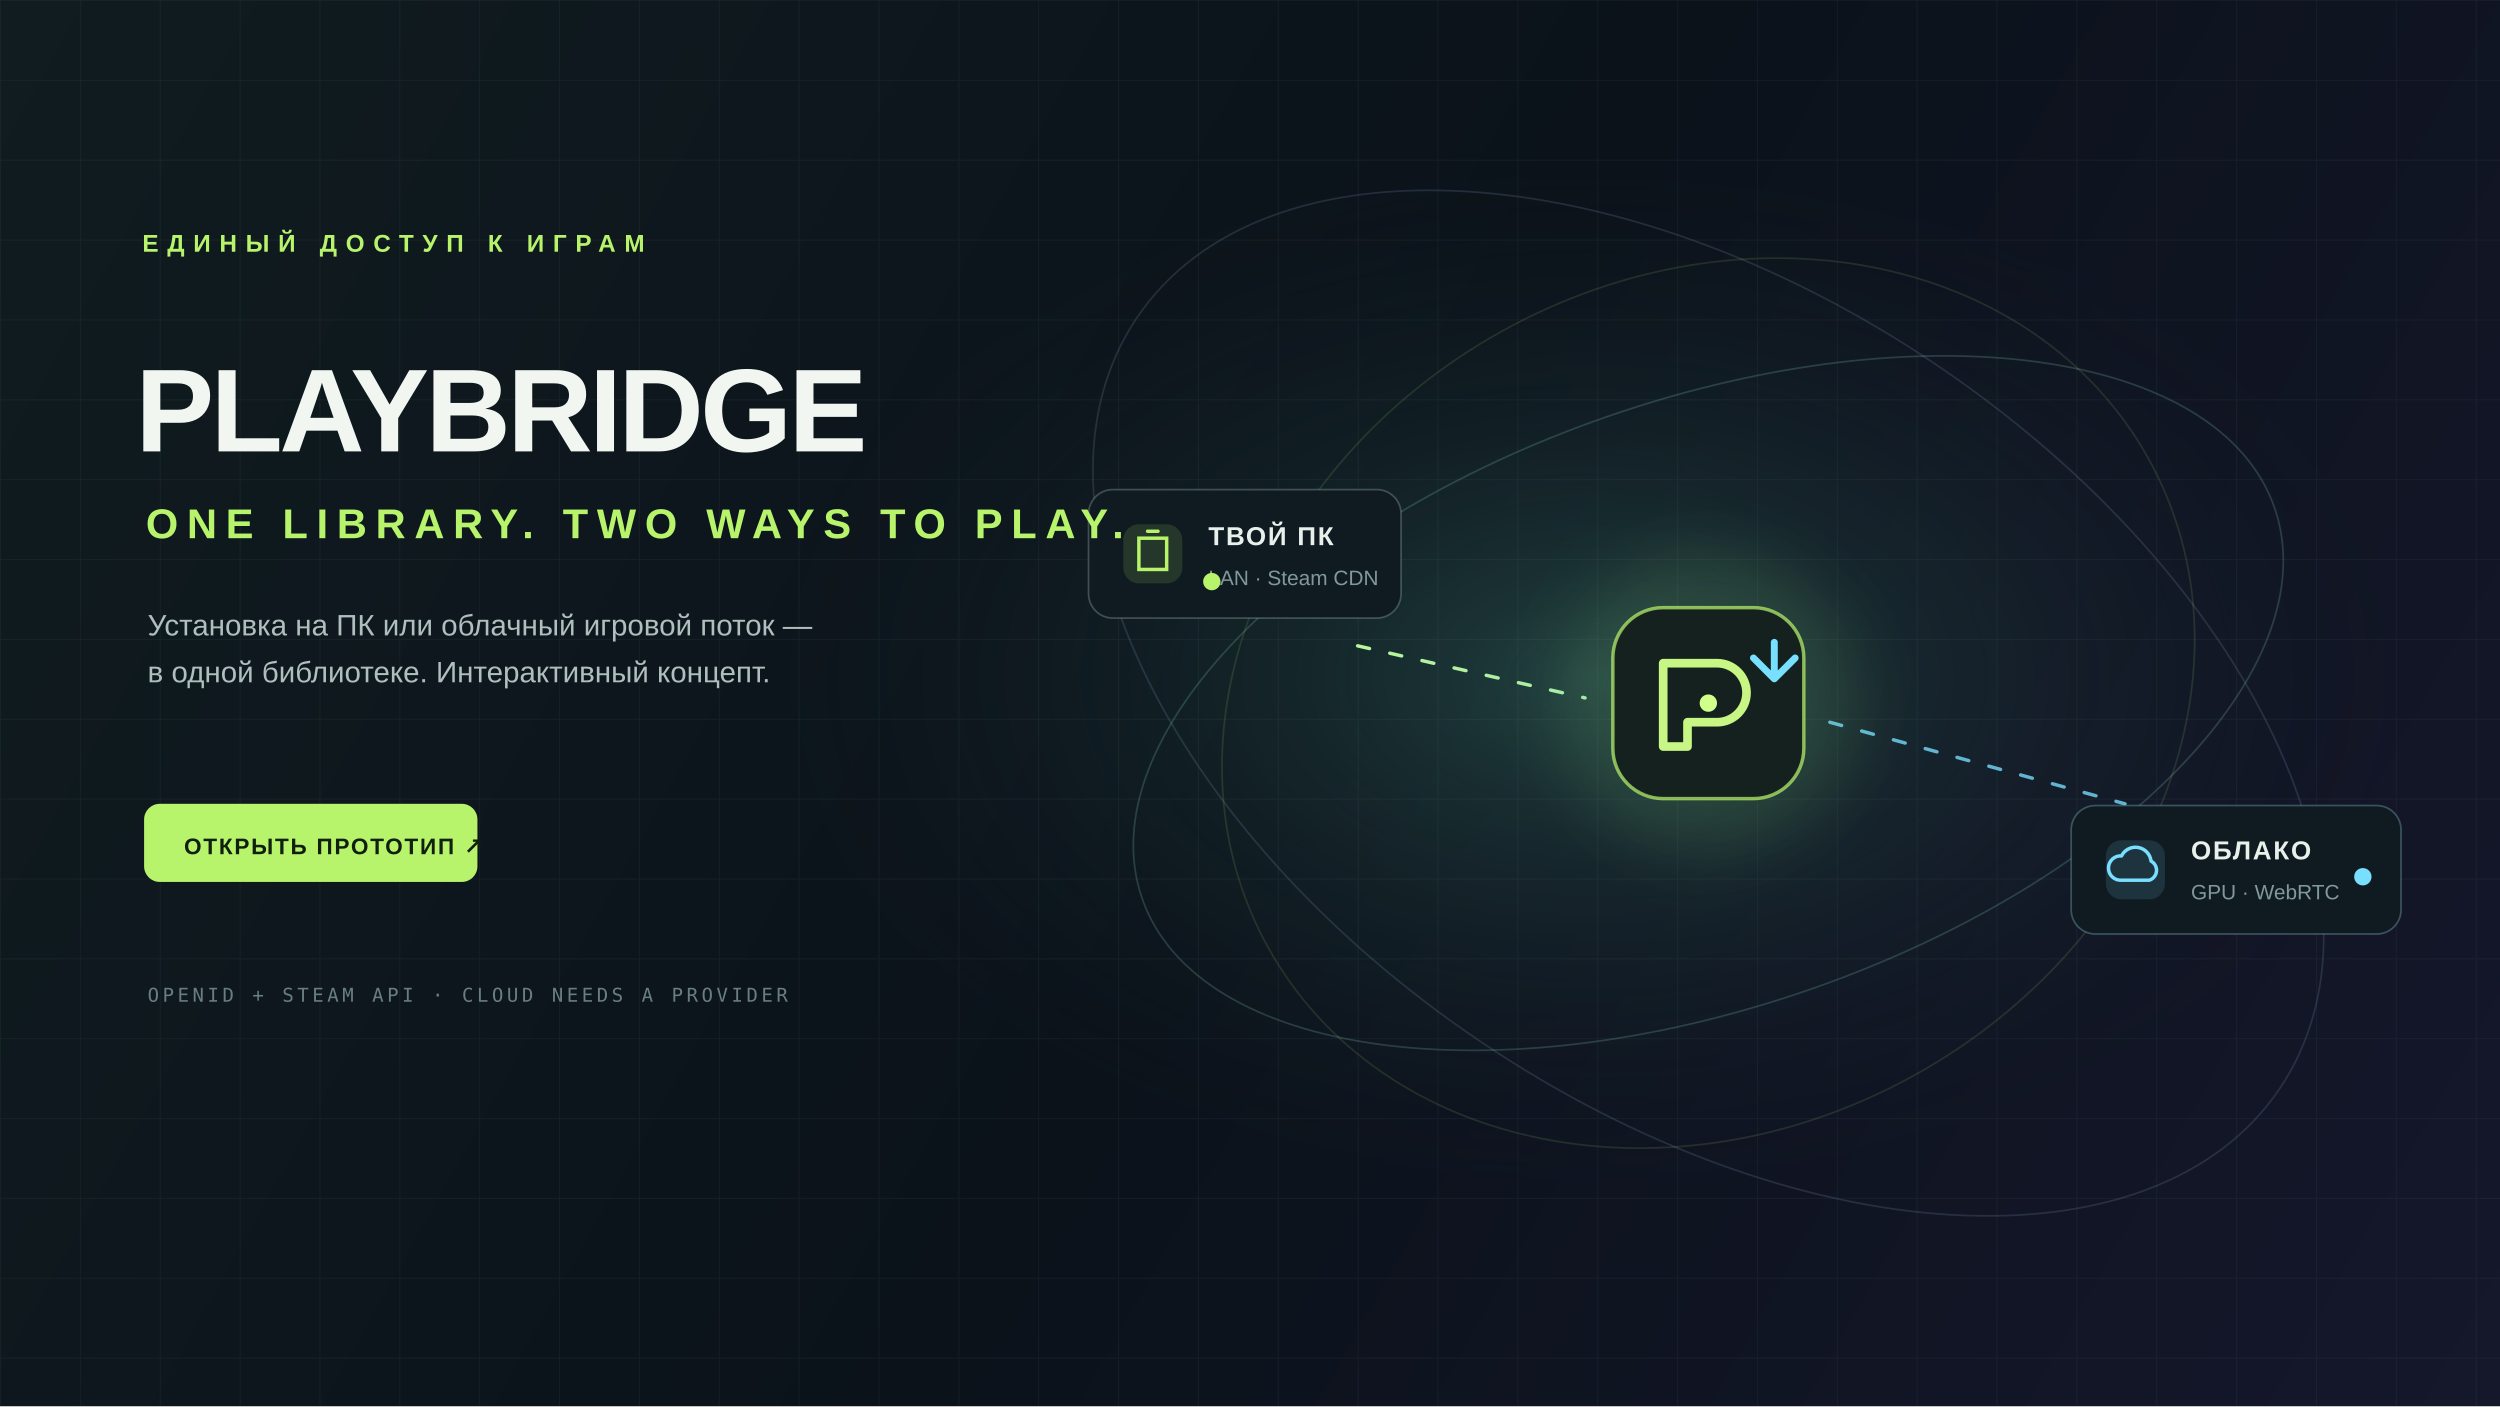
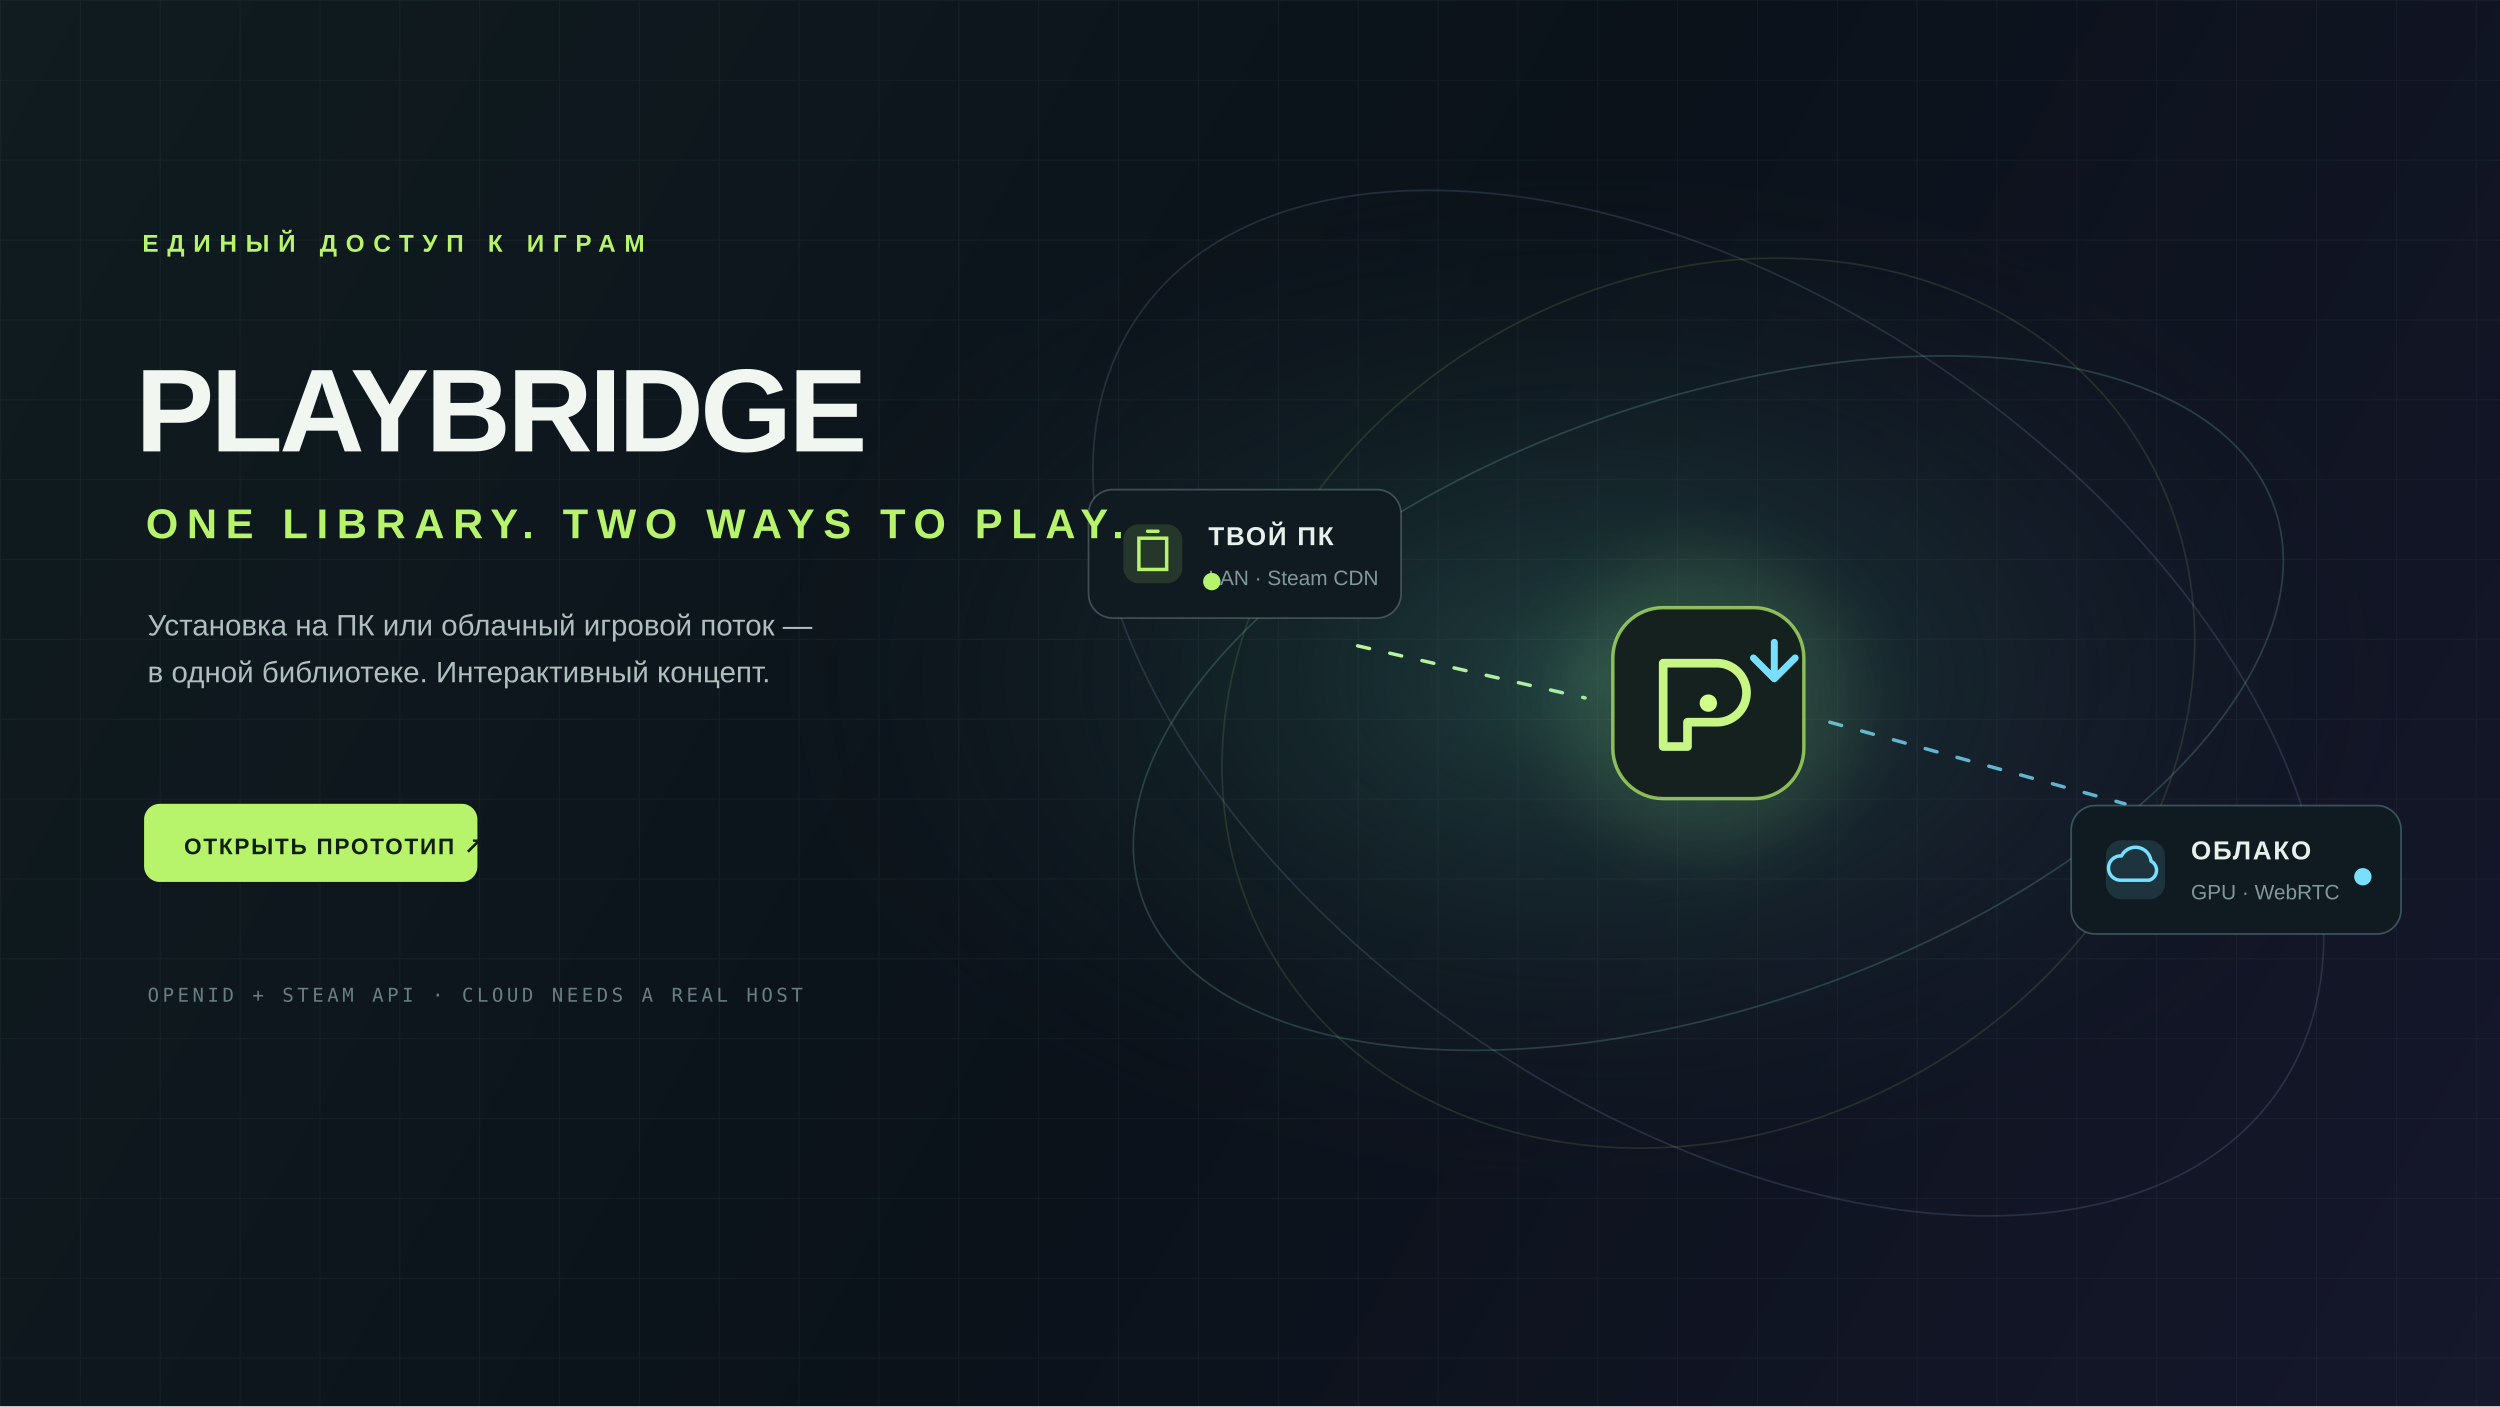
<svg xmlns="http://www.w3.org/2000/svg" viewBox="0 0 1440 810" fill="none">
  <defs>
    <linearGradient id="bg" x1="0" y1="0" x2="1440" y2="810" gradientUnits="userSpaceOnUse">
      <stop stop-color="#101c20" />
      <stop offset=".52" stop-color="#0b121a" />
      <stop offset="1" stop-color="#15172b" />
    </linearGradient>
    <radialGradient id="glow" cx="0" cy="0" r="1" gradientTransform="matrix(475 0 0 300 915 390)" gradientUnits="userSpaceOnUse">
      <stop stop-color="#4a9e87" stop-opacity=".32" />
      <stop offset="1" stop-color="#16202a" stop-opacity="0" />
    </radialGradient>
    <linearGradient id="lime" x1="720" y1="250" x2="1110" y2="580" gradientUnits="userSpaceOnUse">
      <stop stop-color="#d0ff8a" />
      <stop offset="1" stop-color="#78d8c8" />
    </linearGradient>
    <pattern id="grid" width="46" height="46" patternUnits="userSpaceOnUse">
      <path d="M46 0H0v46" stroke="#a6d3ce" stroke-opacity=".08" />
    </pattern>
    <filter id="soft" x="-50%" y="-50%" width="200%" height="200%">
      <feGaussianBlur stdDeviation="18" />
    </filter>
  </defs>
  <path fill="url(#bg)" d="M0 0h1440v810H0z" />
  <path fill="url(#glow)" d="M0 0h1440v810H0z" />
  <path fill="url(#grid)" d="M0 0h1440v810H0z" opacity=".72" />
  <ellipse cx="984" cy="405" rx="345" ry="175" stroke="#8cd1c4" stroke-opacity=".21" transform="rotate(-19 984 405)" />
  <ellipse cx="984" cy="405" rx="397" ry="235" stroke="#9db7e5" stroke-opacity=".16" transform="rotate(34 984 405)" />
  <ellipse cx="984" cy="405" rx="245" ry="290" stroke="#c4f684" stroke-opacity=".12" transform="rotate(61 984 405)" />
  <path d="M782 372 913 402" stroke="url(#lime)" stroke-width="2" stroke-linecap="round" stroke-dasharray="7 12" />
  <path d="m1054 416 170 47" stroke="#78dfff" stroke-opacity=".78" stroke-width="2" stroke-linecap="round" stroke-dasharray="7 12" />
  <circle cx="984" cy="405" r="86" fill="#8de27b" fill-opacity=".13" filter="url(#soft)" />
  <rect x="929" y="350" width="110" height="110" rx="29" fill="#14211f" stroke="#b7f36b" stroke-opacity=".72" stroke-width="2" />
  <path d="M958 382h31a17 17 0 0 1 0 34h-17v14h-14v-48Z" stroke="#c7f684" stroke-width="5" stroke-linejoin="round" />
  <path d="M1022 370v21m0 0 12-12m-12 12-12-12" stroke="#78dfff" stroke-width="4" stroke-linecap="round" stroke-linejoin="round" />
  <rect x="627" y="282" width="180" height="74" rx="14" fill="#101a21" stroke="#bad2d0" stroke-opacity=".28" />
  <rect x="647" y="302" width="34" height="34" rx="9" fill="#b7f36b" fill-opacity=".13" />
  <path d="M656 310h16v18h-16z" stroke="#b7f36b" stroke-width="2" />
  <path d="M661 306h6" stroke="#b7f36b" stroke-width="2" stroke-linecap="round" />
  <text x="696" y="314" fill="#e7f0eb" font-family="Arial,sans-serif" font-size="15" font-weight="700" letter-spacing="1">ТВОЙ ПК</text>
  <text x="696" y="337" fill="#82999b" font-family="Arial,sans-serif" font-size="12">LAN · Steam CDN</text>
  <rect x="1193" y="464" width="190" height="74" rx="14" fill="#101a21" stroke="#9cd8e7" stroke-opacity=".3" />
  <rect x="1213" y="484" width="34" height="34" rx="9" fill="#78dfff" fill-opacity=".13" />
  <path d="M1221 507a7 7 0 0 1 1-14 9 9 0 0 1 17 3 6 6 0 0 1-1 11h-17Z" stroke="#78dfff" stroke-width="2" stroke-linejoin="round" />
  <text x="1262" y="495" fill="#e7f0eb" font-family="Arial,sans-serif" font-size="15" font-weight="700" letter-spacing="1">ОБЛАКО</text>
  <text x="1262" y="518" fill="#82999b" font-family="Arial,sans-serif" font-size="12">GPU · WebRTC</text>
  <text x="82" y="145" fill="#b7f36b" font-family="Arial,sans-serif" font-size="14" font-weight="700" letter-spacing="5">ЕДИНЫЙ ДОСТУП К ИГРАМ</text>
  <text x="78" y="260" fill="#f2f6f1" font-family="Arial,sans-serif" font-size="68" font-weight="700" letter-spacing="-2">PLAYBRIDGE</text>
  <text x="84" y="310" fill="#b7f36b" font-family="Arial,sans-serif" font-size="24" font-weight="700" letter-spacing="5">ONE LIBRARY. TWO WAYS TO PLAY.</text>
  <text x="85" y="366" fill="#afbfbd" font-family="Arial,sans-serif" font-size="17">Установка на ПК или облачный игровой поток —</text>
  <text x="85" y="393" fill="#afbfbd" font-family="Arial,sans-serif" font-size="17">в одной библиотеке. Интерактивный концепт.</text>
  <rect x="83" y="463" width="192" height="45" rx="9" fill="#b7f36b" />
  <text x="106" y="492" fill="#11200d" font-family="Arial,sans-serif" font-size="13" font-weight="700" letter-spacing="1">ОТКРЫТЬ ПРОТОТИП ↗</text>
-   <text x="85" y="577" fill="#687e82" font-family="monospace" font-size="11" letter-spacing="2">OPENID + STEAM API · CLOUD NEEDS A PROVIDER</text>
+   <text x="85" y="577" fill="#687e82" font-family="monospace" font-size="11" letter-spacing="2">OPENID + STEAM API · CLOUD NEEDS A REAL HOST</text>
  <circle cx="984" cy="405" r="5" fill="#d0ff8a" />
  <circle cx="698" cy="335" r="5" fill="#b7f36b" />
  <circle cx="1361" cy="505" r="5" fill="#78dfff" />
</svg>
